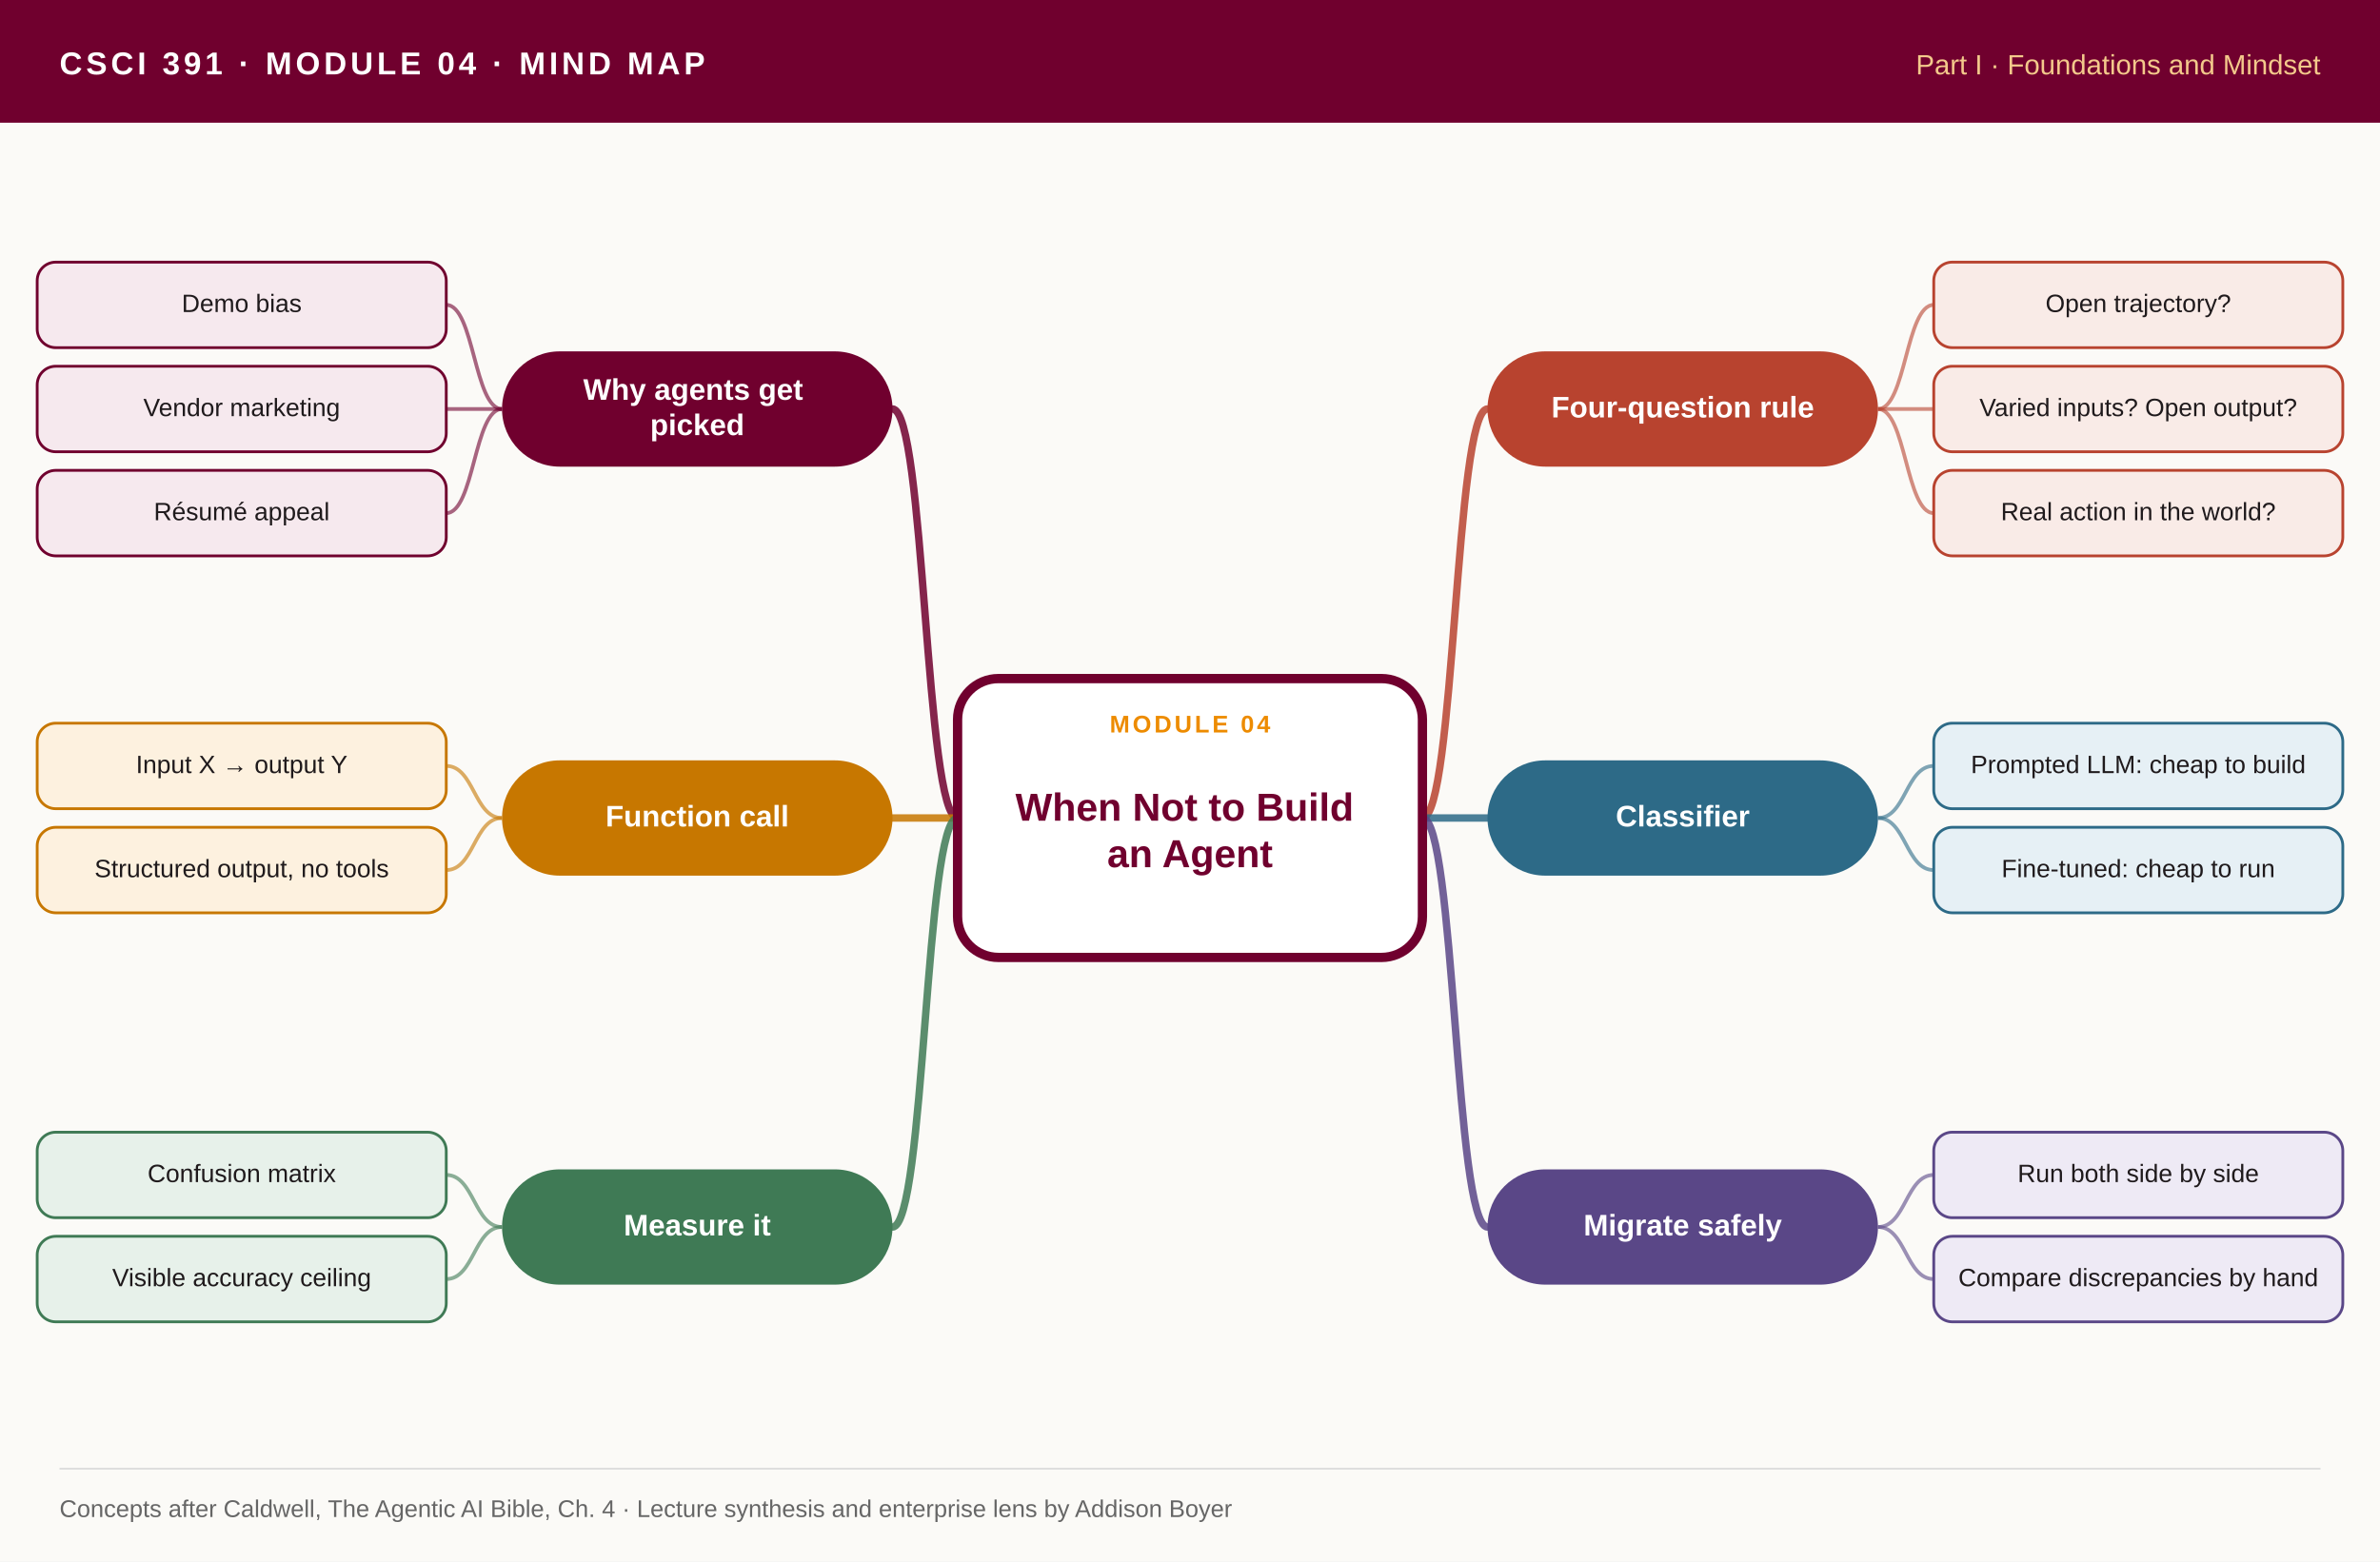
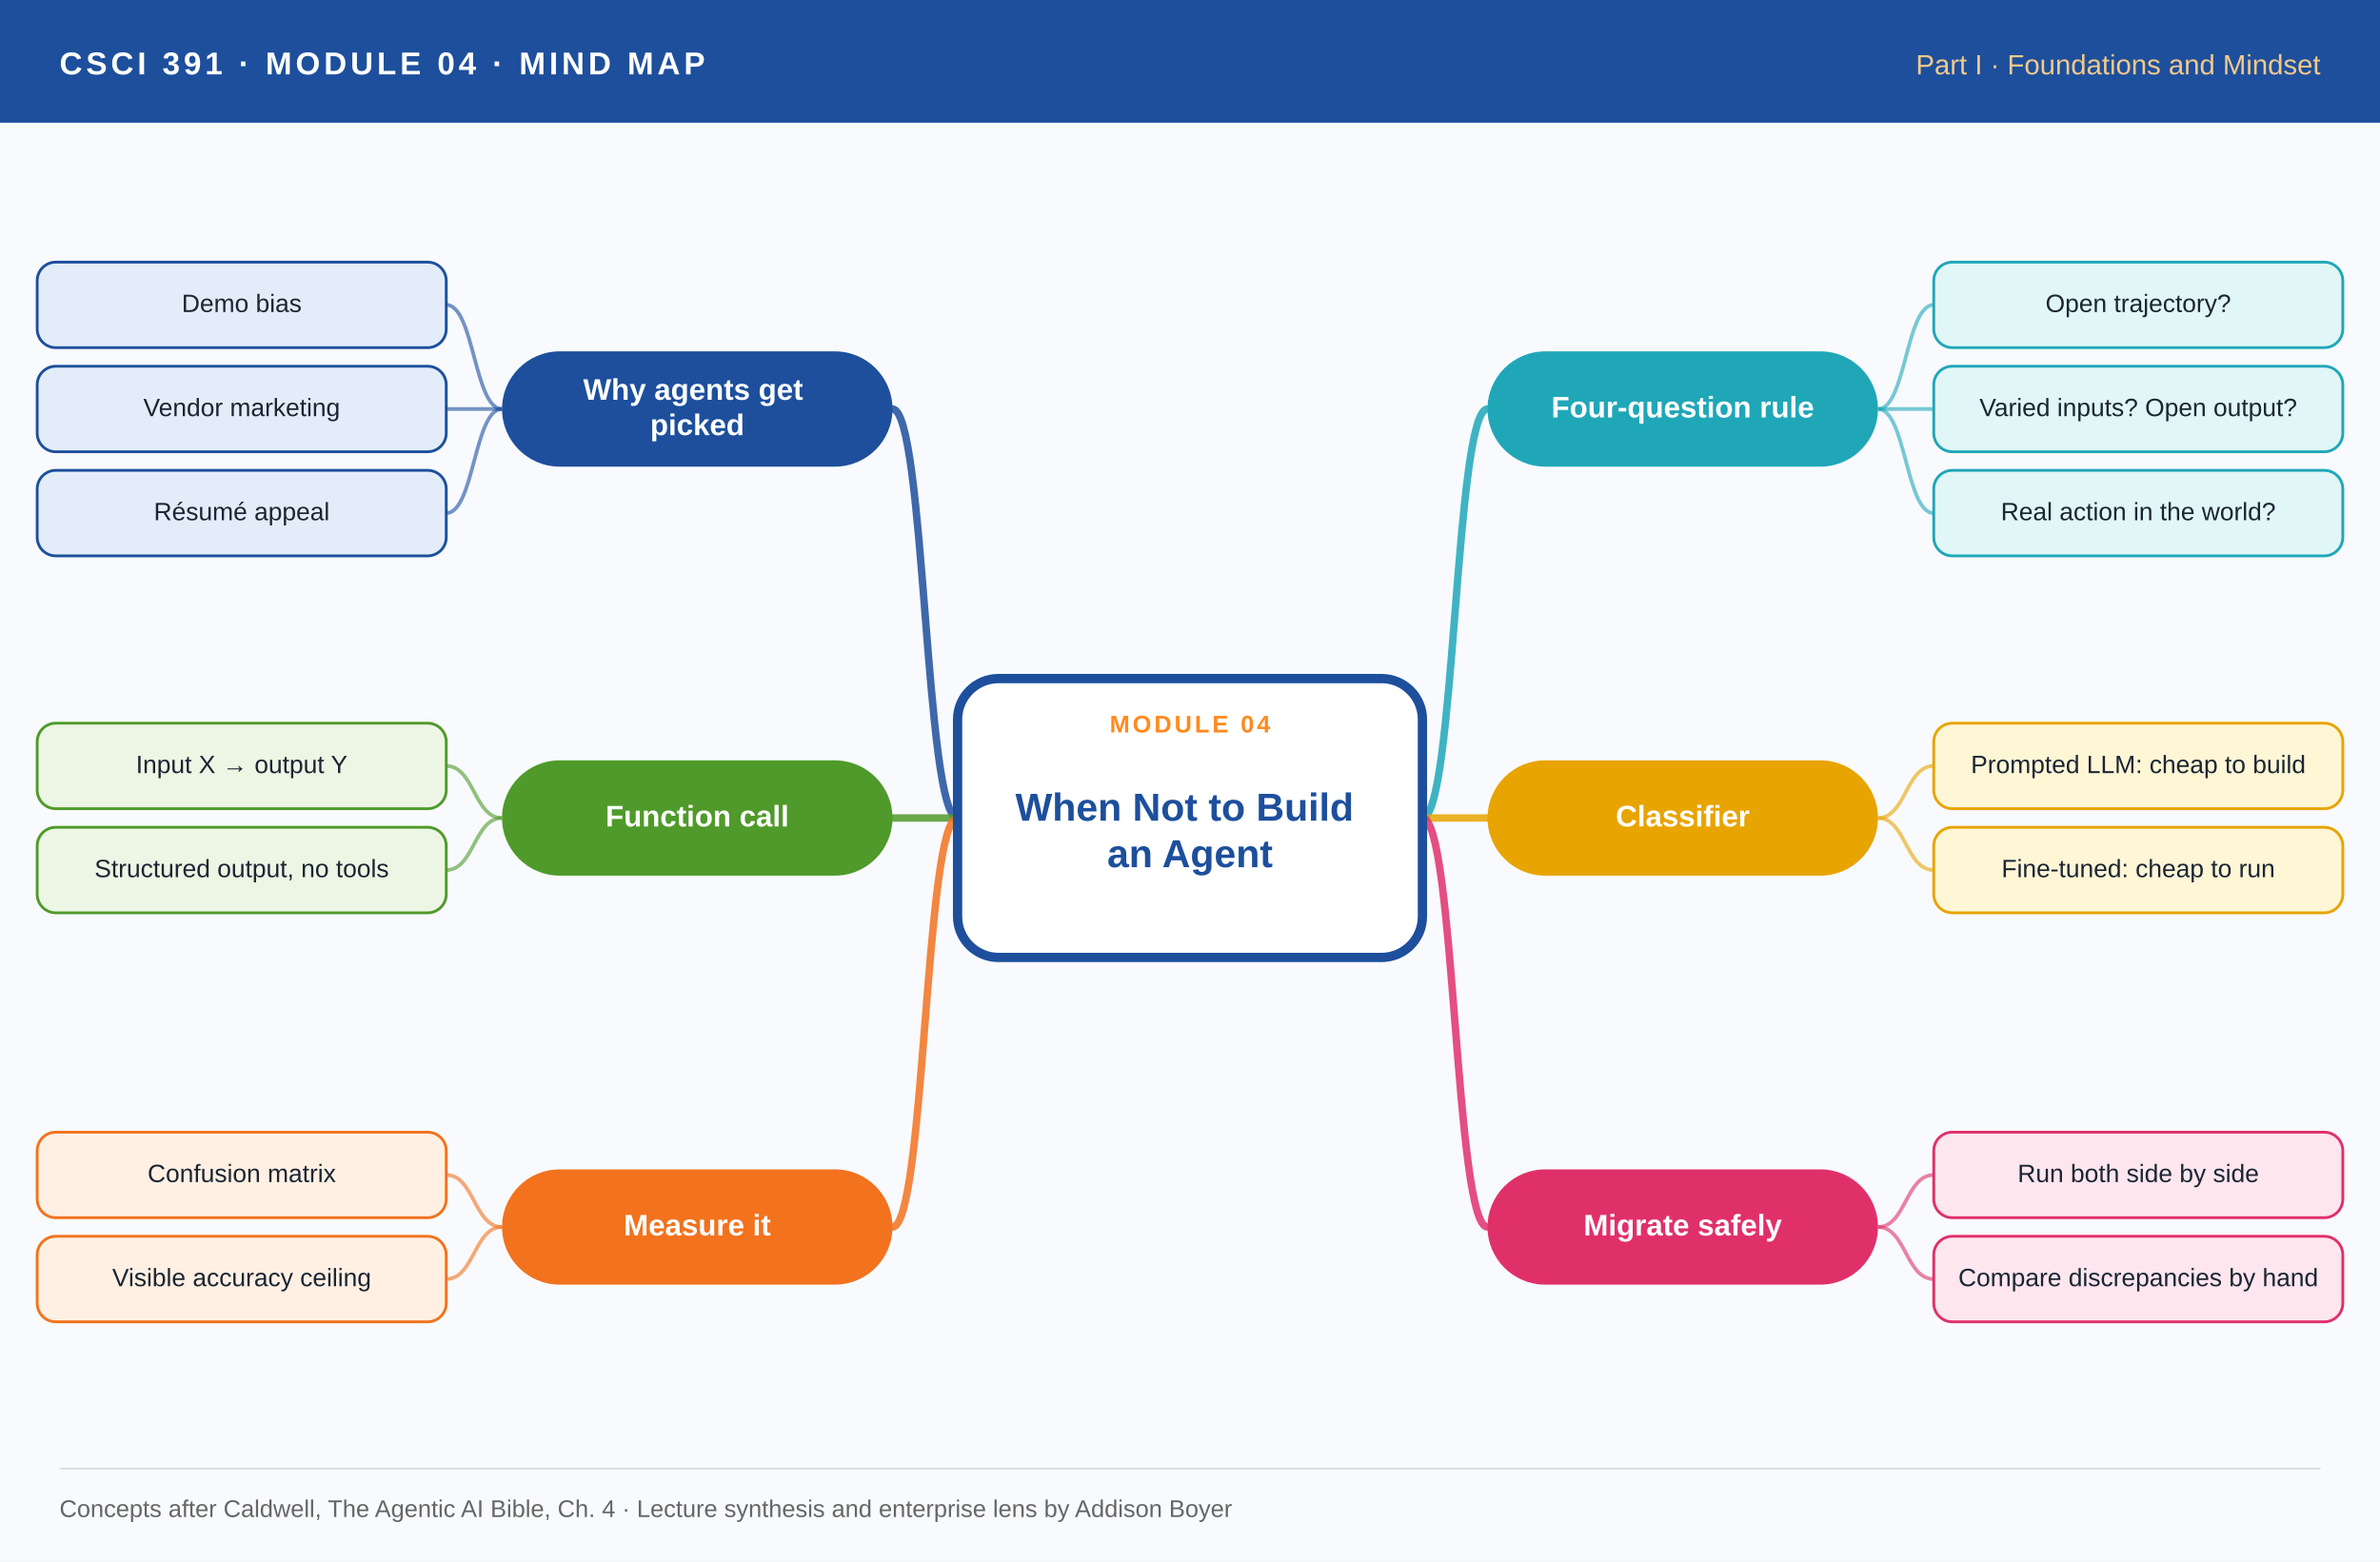
<svg xmlns="http://www.w3.org/2000/svg" viewBox="0 0 1280 840" width="1280" height="840" font-family="'Segoe UI', 'Helvetica Neue', Arial, sans-serif">
-   <rect width="100%" height="100%" fill="#fbfaf7" />
-   <rect width="1280" height="66" fill="#70002e" />
+   <rect width="100%" height="100%" fill="#f8fafd" />
+   <rect width="1280" height="66" fill="#1d4f9c" />
  <text x="32" y="40" fill="#fff" font-size="17" font-weight="700" letter-spacing="2">CSCI 391 · MODULE 04 · MIND MAP</text>
  <text x="1248" y="40" fill="#f3c98b" font-size="15" text-anchor="end">Part I · Foundations and Mindset</text>
-   <path d="M515,440 C497.5,440 497.5,220 480,220" fill="none" stroke="#70002e" stroke-width="4" stroke-linecap="round" opacity=".85" />
-   <path d="M270,220 C255.0,220 255.0,164.0 240,164.0" fill="none" stroke="#70002e" stroke-width="2" opacity=".6" />
-   <path d="M270,220 C255.0,220 255.0,220.0 240,220.0" fill="none" stroke="#70002e" stroke-width="2" opacity=".6" />
-   <path d="M270,220 C255.0,220 255.0,276.0 240,276.0" fill="none" stroke="#70002e" stroke-width="2" opacity=".6" />
-   <path d="M765,440 C782.5,440 782.5,220 800,220" fill="none" stroke="#b8432f" stroke-width="4" stroke-linecap="round" opacity=".85" />
-   <path d="M1010,220 C1025.0,220 1025.0,164.0 1040,164.0" fill="none" stroke="#b8432f" stroke-width="2" opacity=".6" />
-   <path d="M1010,220 C1025.0,220 1025.0,220.0 1040,220.0" fill="none" stroke="#b8432f" stroke-width="2" opacity=".6" />
-   <path d="M1010,220 C1025.0,220 1025.0,276.0 1040,276.0" fill="none" stroke="#b8432f" stroke-width="2" opacity=".6" />
-   <path d="M515,440 C497.5,440 497.5,440 480,440" fill="none" stroke="#c77700" stroke-width="4" stroke-linecap="round" opacity=".85" />
-   <path d="M270,440 C255.0,440 255.0,412.0 240,412.0" fill="none" stroke="#c77700" stroke-width="2" opacity=".6" />
-   <path d="M270,440 C255.0,440 255.0,468.0 240,468.0" fill="none" stroke="#c77700" stroke-width="2" opacity=".6" />
-   <path d="M765,440 C782.5,440 782.5,440 800,440" fill="none" stroke="#2d6a87" stroke-width="4" stroke-linecap="round" opacity=".85" />
-   <path d="M1010,440 C1025.0,440 1025.0,412.0 1040,412.0" fill="none" stroke="#2d6a87" stroke-width="2" opacity=".6" />
-   <path d="M1010,440 C1025.0,440 1025.0,468.0 1040,468.0" fill="none" stroke="#2d6a87" stroke-width="2" opacity=".6" />
-   <path d="M515,440 C497.5,440 497.5,660 480,660" fill="none" stroke="#3f7a55" stroke-width="4" stroke-linecap="round" opacity=".85" />
-   <path d="M270,660 C255.0,660 255.0,632.0 240,632.0" fill="none" stroke="#3f7a55" stroke-width="2" opacity=".6" />
-   <path d="M270,660 C255.0,660 255.0,688.0 240,688.0" fill="none" stroke="#3f7a55" stroke-width="2" opacity=".6" />
-   <path d="M765,440 C782.5,440 782.5,660 800,660" fill="none" stroke="#5a4787" stroke-width="4" stroke-linecap="round" opacity=".85" />
-   <path d="M1010,660 C1025.0,660 1025.0,632.0 1040,632.0" fill="none" stroke="#5a4787" stroke-width="2" opacity=".6" />
-   <path d="M1010,660 C1025.0,660 1025.0,688.0 1040,688.0" fill="none" stroke="#5a4787" stroke-width="2" opacity=".6" />
-   <rect x="270" y="189" width="210" height="62" rx="31" fill="#70002e" />
+   <path d="M515,440 C497.5,440 497.5,220 480,220" fill="none" stroke="#1d4f9c" stroke-width="4" stroke-linecap="round" opacity=".85" />
+   <path d="M270,220 C255.0,220 255.0,164.0 240,164.0" fill="none" stroke="#1d4f9c" stroke-width="2" opacity=".6" />
+   <path d="M270,220 C255.0,220 255.0,220.0 240,220.0" fill="none" stroke="#1d4f9c" stroke-width="2" opacity=".6" />
+   <path d="M270,220 C255.0,220 255.0,276.0 240,276.0" fill="none" stroke="#1d4f9c" stroke-width="2" opacity=".6" />
+   <path d="M765,440 C782.5,440 782.5,220 800,220" fill="none" stroke="#1fa7b8" stroke-width="4" stroke-linecap="round" opacity=".85" />
+   <path d="M1010,220 C1025.0,220 1025.0,164.0 1040,164.0" fill="none" stroke="#1fa7b8" stroke-width="2" opacity=".6" />
+   <path d="M1010,220 C1025.0,220 1025.0,220.0 1040,220.0" fill="none" stroke="#1fa7b8" stroke-width="2" opacity=".6" />
+   <path d="M1010,220 C1025.0,220 1025.0,276.0 1040,276.0" fill="none" stroke="#1fa7b8" stroke-width="2" opacity=".6" />
+   <path d="M515,440 C497.5,440 497.5,440 480,440" fill="none" stroke="#4f9a2a" stroke-width="4" stroke-linecap="round" opacity=".85" />
+   <path d="M270,440 C255.0,440 255.0,412.0 240,412.0" fill="none" stroke="#4f9a2a" stroke-width="2" opacity=".6" />
+   <path d="M270,440 C255.0,440 255.0,468.0 240,468.0" fill="none" stroke="#4f9a2a" stroke-width="2" opacity=".6" />
+   <path d="M765,440 C782.5,440 782.5,440 800,440" fill="none" stroke="#e8a400" stroke-width="4" stroke-linecap="round" opacity=".85" />
+   <path d="M1010,440 C1025.0,440 1025.0,412.0 1040,412.0" fill="none" stroke="#e8a400" stroke-width="2" opacity=".6" />
+   <path d="M1010,440 C1025.0,440 1025.0,468.0 1040,468.0" fill="none" stroke="#e8a400" stroke-width="2" opacity=".6" />
+   <path d="M515,440 C497.5,440 497.5,660 480,660" fill="none" stroke="#f2721e" stroke-width="4" stroke-linecap="round" opacity=".85" />
+   <path d="M270,660 C255.0,660 255.0,632.0 240,632.0" fill="none" stroke="#f2721e" stroke-width="2" opacity=".6" />
+   <path d="M270,660 C255.0,660 255.0,688.0 240,688.0" fill="none" stroke="#f2721e" stroke-width="2" opacity=".6" />
+   <path d="M765,440 C782.5,440 782.5,660 800,660" fill="none" stroke="#e0306a" stroke-width="4" stroke-linecap="round" opacity=".85" />
+   <path d="M1010,660 C1025.0,660 1025.0,632.0 1040,632.0" fill="none" stroke="#e0306a" stroke-width="2" opacity=".6" />
+   <path d="M1010,660 C1025.0,660 1025.0,688.0 1040,688.0" fill="none" stroke="#e0306a" stroke-width="2" opacity=".6" />
+   <rect x="270" y="189" width="210" height="62" rx="31" fill="#1d4f9c" />
  <text text-anchor="middle" dominant-baseline="middle" fill="#fff" font-size="16" font-weight="700">
    <tspan x="375" y="210.5">Why agents get</tspan>
    <tspan x="375" y="229.5">picked</tspan>
  </text>
-   <rect x="20" y="141.0" width="220" height="46" rx="10" fill="#f6e9ee" stroke="#70002e" stroke-width="1.5" />
-   <text text-anchor="middle" dominant-baseline="middle" fill="#1f1a1c" font-size="13.5">
+   <rect x="20" y="141.0" width="220" height="46" rx="10" fill="#e3edf9" stroke="#1d4f9c" stroke-width="1.5" />
+   <text text-anchor="middle" dominant-baseline="middle" fill="#1b2533" font-size="13.5">
    <tspan x="130" y="164.0">Demo bias</tspan>
  </text>
-   <rect x="20" y="197.0" width="220" height="46" rx="10" fill="#f6e9ee" stroke="#70002e" stroke-width="1.5" />
-   <text text-anchor="middle" dominant-baseline="middle" fill="#1f1a1c" font-size="13.5">
+   <rect x="20" y="197.0" width="220" height="46" rx="10" fill="#e3edf9" stroke="#1d4f9c" stroke-width="1.5" />
+   <text text-anchor="middle" dominant-baseline="middle" fill="#1b2533" font-size="13.5">
    <tspan x="130" y="220.0">Vendor marketing</tspan>
  </text>
-   <rect x="20" y="253.0" width="220" height="46" rx="10" fill="#f6e9ee" stroke="#70002e" stroke-width="1.5" />
-   <text text-anchor="middle" dominant-baseline="middle" fill="#1f1a1c" font-size="13.5">
+   <rect x="20" y="253.0" width="220" height="46" rx="10" fill="#e3edf9" stroke="#1d4f9c" stroke-width="1.5" />
+   <text text-anchor="middle" dominant-baseline="middle" fill="#1b2533" font-size="13.5">
    <tspan x="130" y="276.0">Résumé appeal</tspan>
  </text>
-   <rect x="800" y="189" width="210" height="62" rx="31" fill="#b8432f" />
+   <rect x="800" y="189" width="210" height="62" rx="31" fill="#1fa7b8" />
  <text text-anchor="middle" dominant-baseline="middle" fill="#fff" font-size="16" font-weight="700">
    <tspan x="905" y="220.0">Four-question rule</tspan>
  </text>
-   <rect x="1040" y="141.0" width="220" height="46" rx="10" fill="#f9ebe7" stroke="#b8432f" stroke-width="1.5" />
-   <text text-anchor="middle" dominant-baseline="middle" fill="#1f1a1c" font-size="13.5">
+   <rect x="1040" y="141.0" width="220" height="46" rx="10" fill="#e1f6f6" stroke="#1fa7b8" stroke-width="1.5" />
+   <text text-anchor="middle" dominant-baseline="middle" fill="#1b2533" font-size="13.5">
    <tspan x="1150" y="164.0">Open trajectory?</tspan>
  </text>
-   <rect x="1040" y="197.0" width="220" height="46" rx="10" fill="#f9ebe7" stroke="#b8432f" stroke-width="1.5" />
-   <text text-anchor="middle" dominant-baseline="middle" fill="#1f1a1c" font-size="13.5">
+   <rect x="1040" y="197.0" width="220" height="46" rx="10" fill="#e1f6f6" stroke="#1fa7b8" stroke-width="1.5" />
+   <text text-anchor="middle" dominant-baseline="middle" fill="#1b2533" font-size="13.5">
    <tspan x="1150" y="220.0">Varied inputs? Open output?</tspan>
  </text>
-   <rect x="1040" y="253.0" width="220" height="46" rx="10" fill="#f9ebe7" stroke="#b8432f" stroke-width="1.5" />
-   <text text-anchor="middle" dominant-baseline="middle" fill="#1f1a1c" font-size="13.5">
+   <rect x="1040" y="253.0" width="220" height="46" rx="10" fill="#e1f6f6" stroke="#1fa7b8" stroke-width="1.5" />
+   <text text-anchor="middle" dominant-baseline="middle" fill="#1b2533" font-size="13.5">
    <tspan x="1150" y="276.0">Real action in the world?</tspan>
  </text>
-   <rect x="270" y="409" width="210" height="62" rx="31" fill="#c77700" />
+   <rect x="270" y="409" width="210" height="62" rx="31" fill="#4f9a2a" />
  <text text-anchor="middle" dominant-baseline="middle" fill="#fff" font-size="16" font-weight="700">
    <tspan x="375" y="440.0">Function call</tspan>
  </text>
-   <rect x="20" y="389.0" width="220" height="46" rx="10" fill="#fdf1df" stroke="#c77700" stroke-width="1.5" />
-   <text text-anchor="middle" dominant-baseline="middle" fill="#1f1a1c" font-size="13.5">
+   <rect x="20" y="389.0" width="220" height="46" rx="10" fill="#edf6e4" stroke="#4f9a2a" stroke-width="1.5" />
+   <text text-anchor="middle" dominant-baseline="middle" fill="#1b2533" font-size="13.5">
    <tspan x="130" y="412.0">Input X → output Y</tspan>
  </text>
-   <rect x="20" y="445.0" width="220" height="46" rx="10" fill="#fdf1df" stroke="#c77700" stroke-width="1.5" />
-   <text text-anchor="middle" dominant-baseline="middle" fill="#1f1a1c" font-size="13.5">
+   <rect x="20" y="445.0" width="220" height="46" rx="10" fill="#edf6e4" stroke="#4f9a2a" stroke-width="1.5" />
+   <text text-anchor="middle" dominant-baseline="middle" fill="#1b2533" font-size="13.5">
    <tspan x="130" y="468.0">Structured output, no tools</tspan>
  </text>
-   <rect x="800" y="409" width="210" height="62" rx="31" fill="#2d6a87" />
+   <rect x="800" y="409" width="210" height="62" rx="31" fill="#e8a400" />
  <text text-anchor="middle" dominant-baseline="middle" fill="#fff" font-size="16" font-weight="700">
    <tspan x="905" y="440.0">Classifier</tspan>
  </text>
-   <rect x="1040" y="389.0" width="220" height="46" rx="10" fill="#e6f0f5" stroke="#2d6a87" stroke-width="1.5" />
-   <text text-anchor="middle" dominant-baseline="middle" fill="#1f1a1c" font-size="13.5">
+   <rect x="1040" y="389.0" width="220" height="46" rx="10" fill="#fff6d6" stroke="#e8a400" stroke-width="1.5" />
+   <text text-anchor="middle" dominant-baseline="middle" fill="#1b2533" font-size="13.5">
    <tspan x="1150" y="412.0">Prompted LLM: cheap to build</tspan>
  </text>
-   <rect x="1040" y="445.0" width="220" height="46" rx="10" fill="#e6f0f5" stroke="#2d6a87" stroke-width="1.5" />
-   <text text-anchor="middle" dominant-baseline="middle" fill="#1f1a1c" font-size="13.5">
+   <rect x="1040" y="445.0" width="220" height="46" rx="10" fill="#fff6d6" stroke="#e8a400" stroke-width="1.5" />
+   <text text-anchor="middle" dominant-baseline="middle" fill="#1b2533" font-size="13.5">
    <tspan x="1150" y="468.0">Fine-tuned: cheap to run</tspan>
  </text>
-   <rect x="270" y="629" width="210" height="62" rx="31" fill="#3f7a55" />
+   <rect x="270" y="629" width="210" height="62" rx="31" fill="#f2721e" />
  <text text-anchor="middle" dominant-baseline="middle" fill="#fff" font-size="16" font-weight="700">
    <tspan x="375" y="660.0">Measure it</tspan>
  </text>
-   <rect x="20" y="609.0" width="220" height="46" rx="10" fill="#e7f1ea" stroke="#3f7a55" stroke-width="1.5" />
-   <text text-anchor="middle" dominant-baseline="middle" fill="#1f1a1c" font-size="13.5">
+   <rect x="20" y="609.0" width="220" height="46" rx="10" fill="#fff0e3" stroke="#f2721e" stroke-width="1.5" />
+   <text text-anchor="middle" dominant-baseline="middle" fill="#1b2533" font-size="13.5">
    <tspan x="130" y="632.0">Confusion matrix</tspan>
  </text>
-   <rect x="20" y="665.0" width="220" height="46" rx="10" fill="#e7f1ea" stroke="#3f7a55" stroke-width="1.5" />
-   <text text-anchor="middle" dominant-baseline="middle" fill="#1f1a1c" font-size="13.5">
+   <rect x="20" y="665.0" width="220" height="46" rx="10" fill="#fff0e3" stroke="#f2721e" stroke-width="1.5" />
+   <text text-anchor="middle" dominant-baseline="middle" fill="#1b2533" font-size="13.5">
    <tspan x="130" y="688.0">Visible accuracy ceiling</tspan>
  </text>
-   <rect x="800" y="629" width="210" height="62" rx="31" fill="#5a4787" />
+   <rect x="800" y="629" width="210" height="62" rx="31" fill="#e0306a" />
  <text text-anchor="middle" dominant-baseline="middle" fill="#fff" font-size="16" font-weight="700">
    <tspan x="905" y="660.0">Migrate safely</tspan>
  </text>
-   <rect x="1040" y="609.0" width="220" height="46" rx="10" fill="#eeeaf5" stroke="#5a4787" stroke-width="1.5" />
-   <text text-anchor="middle" dominant-baseline="middle" fill="#1f1a1c" font-size="13.5">
+   <rect x="1040" y="609.0" width="220" height="46" rx="10" fill="#fde6ee" stroke="#e0306a" stroke-width="1.5" />
+   <text text-anchor="middle" dominant-baseline="middle" fill="#1b2533" font-size="13.5">
    <tspan x="1150" y="632.0">Run both side by side</tspan>
  </text>
-   <rect x="1040" y="665.0" width="220" height="46" rx="10" fill="#eeeaf5" stroke="#5a4787" stroke-width="1.5" />
-   <text text-anchor="middle" dominant-baseline="middle" fill="#1f1a1c" font-size="13.5">
+   <rect x="1040" y="665.0" width="220" height="46" rx="10" fill="#fde6ee" stroke="#e0306a" stroke-width="1.5" />
+   <text text-anchor="middle" dominant-baseline="middle" fill="#1b2533" font-size="13.5">
    <tspan x="1150" y="688.0">Compare discrepancies by hand</tspan>
  </text>
-   <rect x="515" y="365" width="250" height="150" rx="22" fill="#fff" stroke="#70002e" stroke-width="5" />
-   <text x="640" y="394" text-anchor="middle" fill="#ED8B00" font-size="13" font-weight="700" letter-spacing="1.5">MODULE 04</text>
-   <text text-anchor="middle" dominant-baseline="middle" fill="#70002e" font-size="21" font-weight="800">
+   <rect x="515" y="365" width="250" height="150" rx="22" fill="#fff" stroke="#1d4f9c" stroke-width="5" />
+   <text x="640" y="394" text-anchor="middle" fill="#ff8a1f" font-size="13" font-weight="700" letter-spacing="1.5">MODULE 04</text>
+   <text text-anchor="middle" dominant-baseline="middle" fill="#1d4f9c" font-size="21" font-weight="800">
    <tspan x="640" y="435.5">When Not to Build</tspan>
    <tspan x="640" y="460.5">an Agent</tspan>
  </text>
  <line x1="32" y1="790" x2="1248" y2="790" stroke="#ddd" />
  <text x="32" y="816" fill="#666" font-size="13">Concepts after Caldwell, The Agentic AI Bible, Ch. 4 · Lecture synthesis and enterprise lens by Addison Boyer</text>
</svg>
